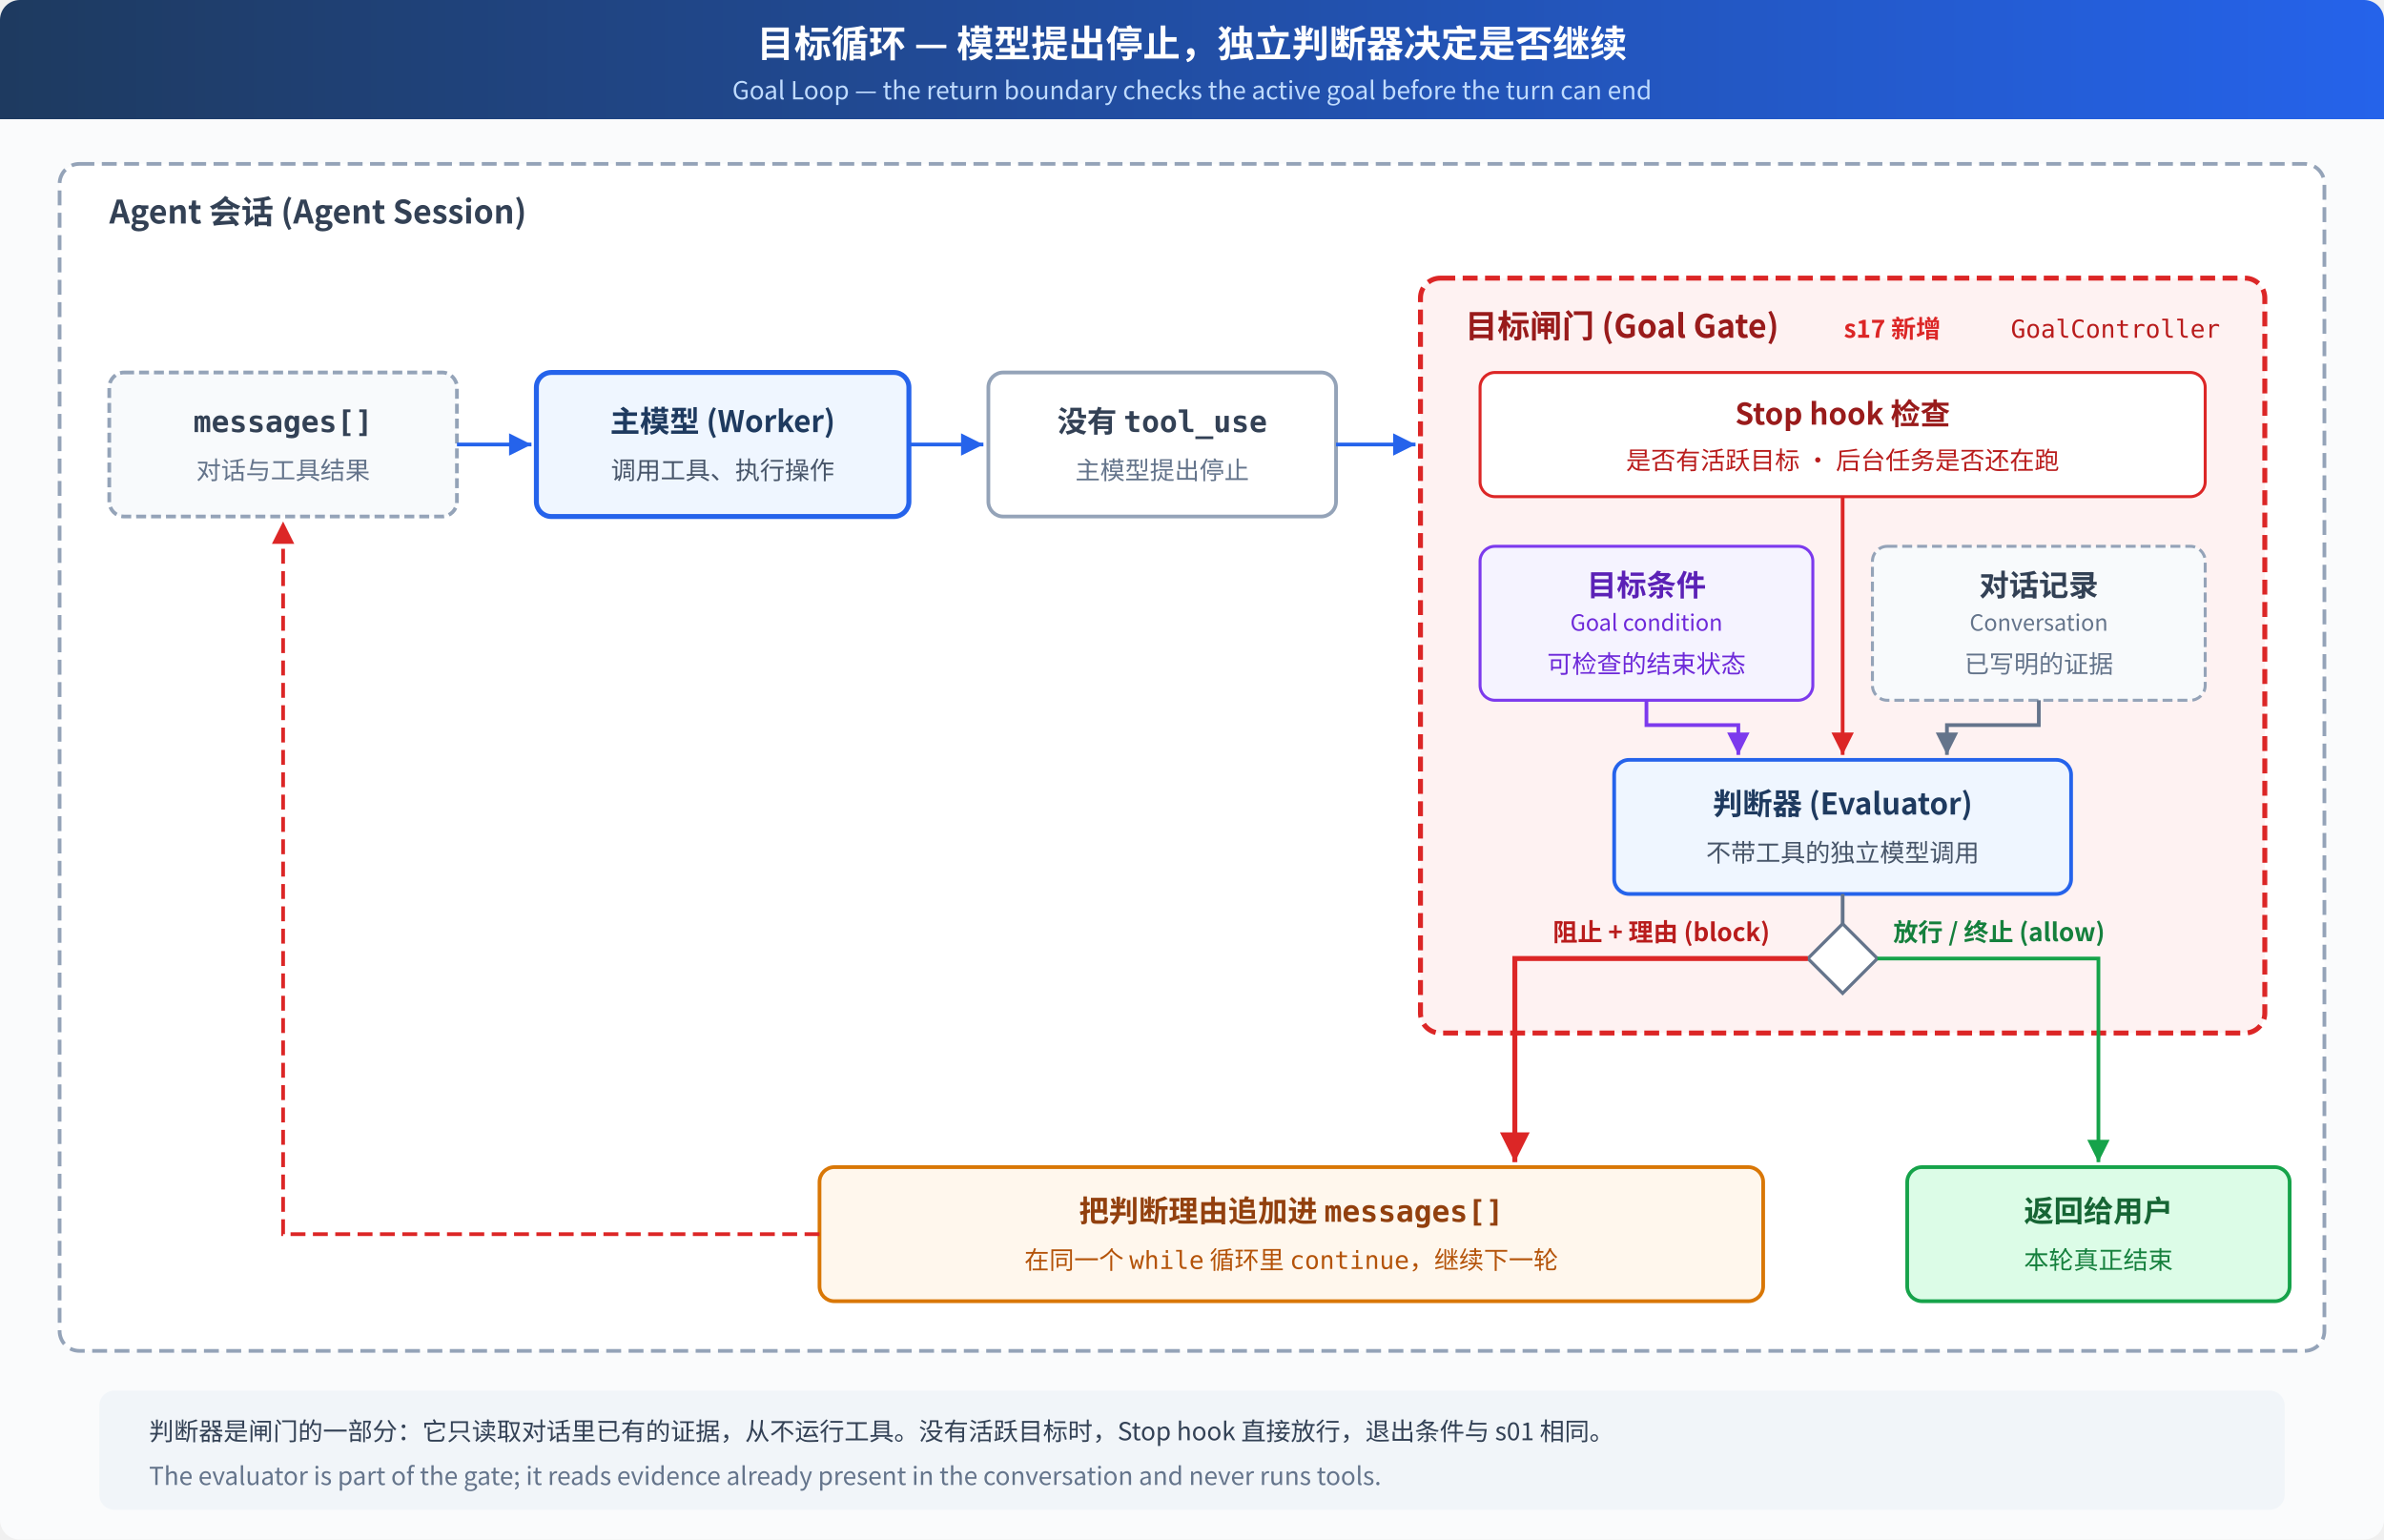
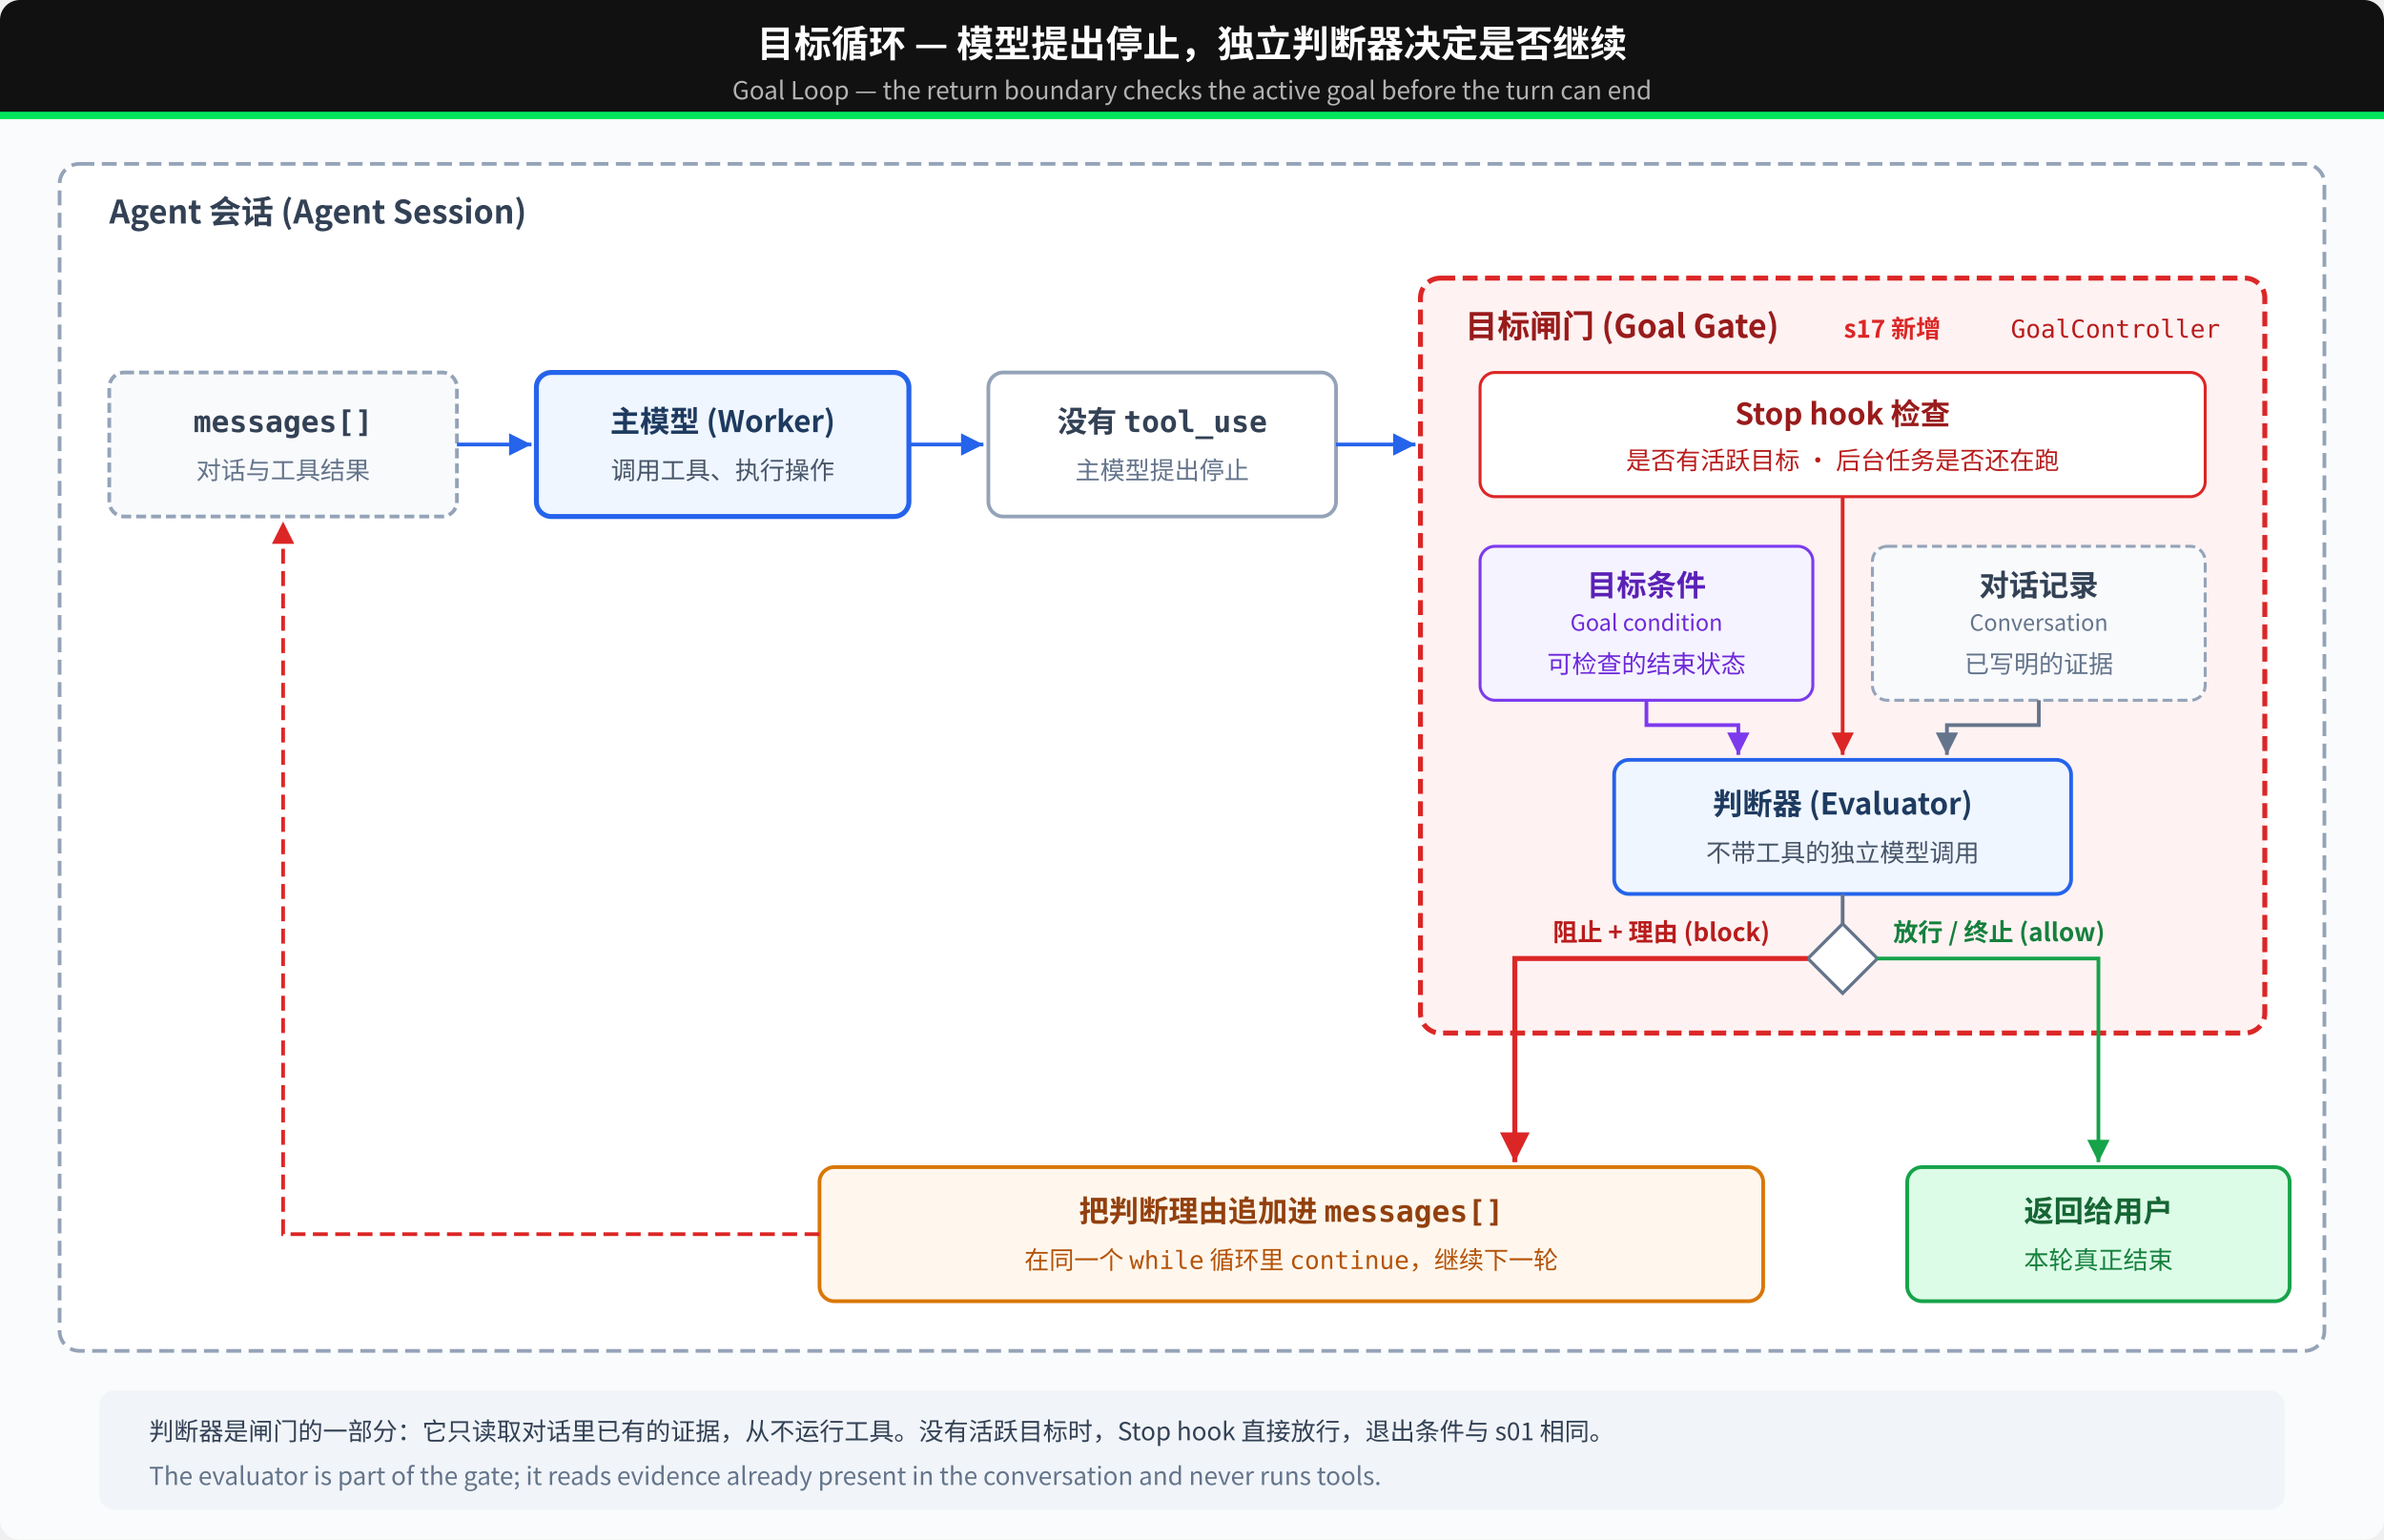
<svg xmlns="http://www.w3.org/2000/svg" viewBox="0 0 960 620" font-family="'PingFang SC', 'Noto Sans CJK SC', 'Microsoft YaHei', system-ui, -apple-system, sans-serif">
  <defs>
    <marker id="arrow-blue" viewBox="0 0 10 10" refX="10" refY="5" markerWidth="6" markerHeight="6" orient="auto-start-reverse">
      <path d="M 0 0 L 10 5 L 0 10 z" fill="#2563eb" />
    </marker>
    <marker id="arrow-green" viewBox="0 0 10 10" refX="10" refY="5" markerWidth="6" markerHeight="6" orient="auto-start-reverse">
      <path d="M 0 0 L 10 5 L 0 10 z" fill="#16a34a" />
    </marker>
    <marker id="arrow-red" viewBox="0 0 10 10" refX="10" refY="5" markerWidth="6" markerHeight="6" orient="auto-start-reverse">
      <path d="M 0 0 L 10 5 L 0 10 z" fill="#dc2626" />
    </marker>
    <marker id="arrow" viewBox="0 0 10 10" refX="10" refY="5" markerWidth="6" markerHeight="6" orient="auto-start-reverse">
      <path d="M 0 0 L 10 5 L 0 10 z" fill="#64748b" />
    </marker>
    <marker id="arrow-purple" viewBox="0 0 10 10" refX="10" refY="5" markerWidth="6" markerHeight="6" orient="auto-start-reverse">
      <path d="M 0 0 L 10 5 L 0 10 z" fill="#7c3aed" />
    </marker>
    <linearGradient id="header" x1="0" y1="0" x2="1" y2="0">
-       <stop offset="0%" stop-color="#1e3a5f" />
-       <stop offset="100%" stop-color="#2563eb" />
+       <stop offset="0%" stop-color="#111111" />
+       <stop offset="100%" stop-color="#111111" />
    </linearGradient>
  </defs>
  <rect width="960" height="620" fill="#fafbfc" rx="8" />
  <rect x="0" y="0" width="960" height="48" fill="url(#header)" rx="8" />
  <rect x="0" y="40" width="960" height="8" fill="url(#header)" />
+   <rect x="0" y="45" width="960" height="3" fill="#00e75e" />
  <text x="480" y="23" fill="#ffffff" font-size="15" font-weight="700" text-anchor="middle">目标循环 — 模型提出停止，独立判断器决定是否继续</text>
-   <text x="480" y="40" fill="#bfdbfe" font-size="10" text-anchor="middle">Goal Loop — the return boundary checks the active goal before the turn can end</text>
+   <text x="480" y="40" fill="#b3b3b3" font-size="10" text-anchor="middle">Goal Loop — the return boundary checks the active goal before the turn can end</text>
  <rect x="24" y="66" width="912" height="478" rx="8" fill="#ffffff" stroke="#94a3b8" stroke-width="1.5" stroke-dasharray="6,3" />
  <text x="44" y="90" fill="#334155" font-size="13" font-weight="700">Agent 会话 (Agent Session)</text>
  <rect x="44" y="150" width="140" height="58" rx="6" fill="#f8fafc" stroke="#94a3b8" stroke-width="1.5" stroke-dasharray="4,2" />
  <text x="114" y="174" text-anchor="middle" fill="#334155" font-size="12" font-weight="600" font-family="ui-monospace, 'SF Mono', Menlo, Consolas, monospace">messages[]</text>
  <text x="114" y="193" text-anchor="middle" fill="#64748b" font-size="10">对话与工具结果</text>
  <line x1="184" y1="179" x2="214" y2="179" stroke="#2563eb" stroke-width="1.5" marker-end="url(#arrow-blue)" />
  <rect x="216" y="150" width="150" height="58" rx="6" fill="#eff6ff" stroke="#2563eb" stroke-width="2" />
  <text x="291" y="174" text-anchor="middle" fill="#1e3a5f" font-size="12" font-weight="700">主模型 (Worker)</text>
  <text x="291" y="193" text-anchor="middle" fill="#475569" font-size="10">调用工具、执行操作</text>
  <line x1="366" y1="179" x2="396" y2="179" stroke="#2563eb" stroke-width="1.5" marker-end="url(#arrow-blue)" />
  <rect x="398" y="150" width="140" height="58" rx="6" fill="#ffffff" stroke="#94a3b8" stroke-width="1.5" />
  <text x="468" y="174" text-anchor="middle" fill="#334155" font-size="12" font-weight="700">没有 <tspan font-family="ui-monospace, 'SF Mono', Menlo, Consolas, monospace">tool_use</tspan>
  </text>
  <text x="468" y="193" text-anchor="middle" fill="#64748b" font-size="10">主模型提出停止</text>
  <line x1="538" y1="179" x2="570" y2="179" stroke="#2563eb" stroke-width="1.5" marker-end="url(#arrow-blue)" />
  <rect x="572" y="112" width="340" height="304" rx="8" fill="#fef2f2" stroke="#dc2626" stroke-width="2" stroke-dasharray="6,3" />
  <text x="590" y="136" fill="#991b1b" font-size="13" font-weight="700">目标闸门 (Goal Gate)</text>
  <text x="762" y="136" text-anchor="middle" fill="#dc2626" font-size="10" font-weight="600">s17 新增</text>
  <text x="894" y="136" text-anchor="end" fill="#b91c1c" font-size="10" font-family="ui-monospace, 'SF Mono', Menlo, Consolas, monospace">GoalController</text>
  <rect x="596" y="150" width="292" height="50" rx="6" fill="#ffffff" stroke="#dc2626" stroke-width="1.2" />
  <text x="742" y="171" text-anchor="middle" fill="#991b1b" font-size="12" font-weight="700">Stop hook 检查</text>
  <text x="742" y="189" text-anchor="middle" fill="#b91c1c" font-size="10">是否有活跃目标 · 后台任务是否还在跑</text>
  <line x1="742" y1="200" x2="742" y2="304" stroke="#dc2626" stroke-width="1.5" marker-end="url(#arrow-red)" />
  <rect x="596" y="220" width="134" height="62" rx="6" fill="#f5f3ff" stroke="#7c3aed" stroke-width="1.2" />
  <text x="663" y="240" text-anchor="middle" fill="#5b21b6" font-size="12" font-weight="700">目标条件</text>
  <text x="663" y="254" text-anchor="middle" fill="#6d28d9" font-size="9">Goal condition</text>
  <text x="663" y="271" text-anchor="middle" fill="#6d28d9" font-size="10">可检查的结束状态</text>
  <rect x="754" y="220" width="134" height="62" rx="6" fill="#f8fafc" stroke="#94a3b8" stroke-width="1.2" stroke-dasharray="4,2" />
  <text x="821" y="240" text-anchor="middle" fill="#334155" font-size="12" font-weight="700">对话记录</text>
  <text x="821" y="254" text-anchor="middle" fill="#64748b" font-size="9">Conversation</text>
  <text x="821" y="271" text-anchor="middle" fill="#64748b" font-size="10">已写明的证据</text>
  <path d="M 663 282 L 663 292 L 700 292 L 700 304" fill="none" stroke="#7c3aed" stroke-width="1.5" marker-end="url(#arrow-purple)" />
  <path d="M 821 282 L 821 292 L 784 292 L 784 304" fill="none" stroke="#64748b" stroke-width="1.5" marker-end="url(#arrow)" />
  <rect x="650" y="306" width="184" height="54" rx="6" fill="#eff6ff" stroke="#2563eb" stroke-width="1.5" />
  <text x="742" y="328" text-anchor="middle" fill="#1e3a5f" font-size="12" font-weight="700">判断器 (Evaluator)</text>
  <text x="742" y="347" text-anchor="middle" fill="#475569" font-size="10">不带工具的独立模型调用</text>
  <line x1="742" y1="360" x2="742" y2="372" stroke="#64748b" stroke-width="1.5" />
  <polygon points="742,372 756,386 742,400 728,386" fill="#ffffff" stroke="#64748b" stroke-width="1.3" />
  <path d="M 728 386 L 610 386 L 610 468" fill="none" stroke="#dc2626" stroke-width="2" marker-end="url(#arrow-red)" />
  <text x="669" y="379" text-anchor="middle" fill="#b91c1c" font-size="10" font-weight="600">阻止 + 理由 (block)</text>
  <rect x="330" y="470" width="380" height="54" rx="6" fill="#fff7ed" stroke="#d97706" stroke-width="1.5" />
  <text x="520" y="492" text-anchor="middle" fill="#92400e" font-size="12" font-weight="700">把判断理由追加进 <tspan font-family="ui-monospace, 'SF Mono', Menlo, Consolas, monospace">messages[]</tspan>
  </text>
  <text x="520" y="511" text-anchor="middle" fill="#b45309" font-size="10">在同一个 <tspan font-family="ui-monospace, 'SF Mono', Menlo, Consolas, monospace">while</tspan> 循环里 <tspan font-family="ui-monospace, 'SF Mono', Menlo, Consolas, monospace">continue</tspan>，继续下一轮</text>
  <path d="M 330 497 L 114 497 L 114 210" fill="none" stroke="#dc2626" stroke-width="1.5" stroke-dasharray="6,3" marker-end="url(#arrow-red)" />
  <path d="M 756 386 L 845 386 L 845 468" fill="none" stroke="#16a34a" stroke-width="1.5" marker-end="url(#arrow-green)" />
  <text x="805" y="379" text-anchor="middle" fill="#15803d" font-size="10" font-weight="600">放行 / 终止 (allow)</text>
  <rect x="768" y="470" width="154" height="54" rx="6" fill="#dcfce7" stroke="#16a34a" stroke-width="1.5" />
  <text x="845" y="492" text-anchor="middle" fill="#166534" font-size="12" font-weight="700">返回给用户</text>
  <text x="845" y="511" text-anchor="middle" fill="#15803d" font-size="10">本轮真正结束</text>
  <rect x="40" y="560" width="880" height="48" rx="6" fill="#f1f5f9" />
  <text x="60" y="580" fill="#334155" font-size="10">判断器是闸门的一部分：它只读取对话里已有的证据，从不运行工具。没有活跃目标时，Stop hook 直接放行，退出条件与 s01 相同。</text>
  <text x="60" y="598" fill="#64748b" font-size="10">The evaluator is part of the gate; it reads evidence already present in the conversation and never runs tools.</text>
</svg>
